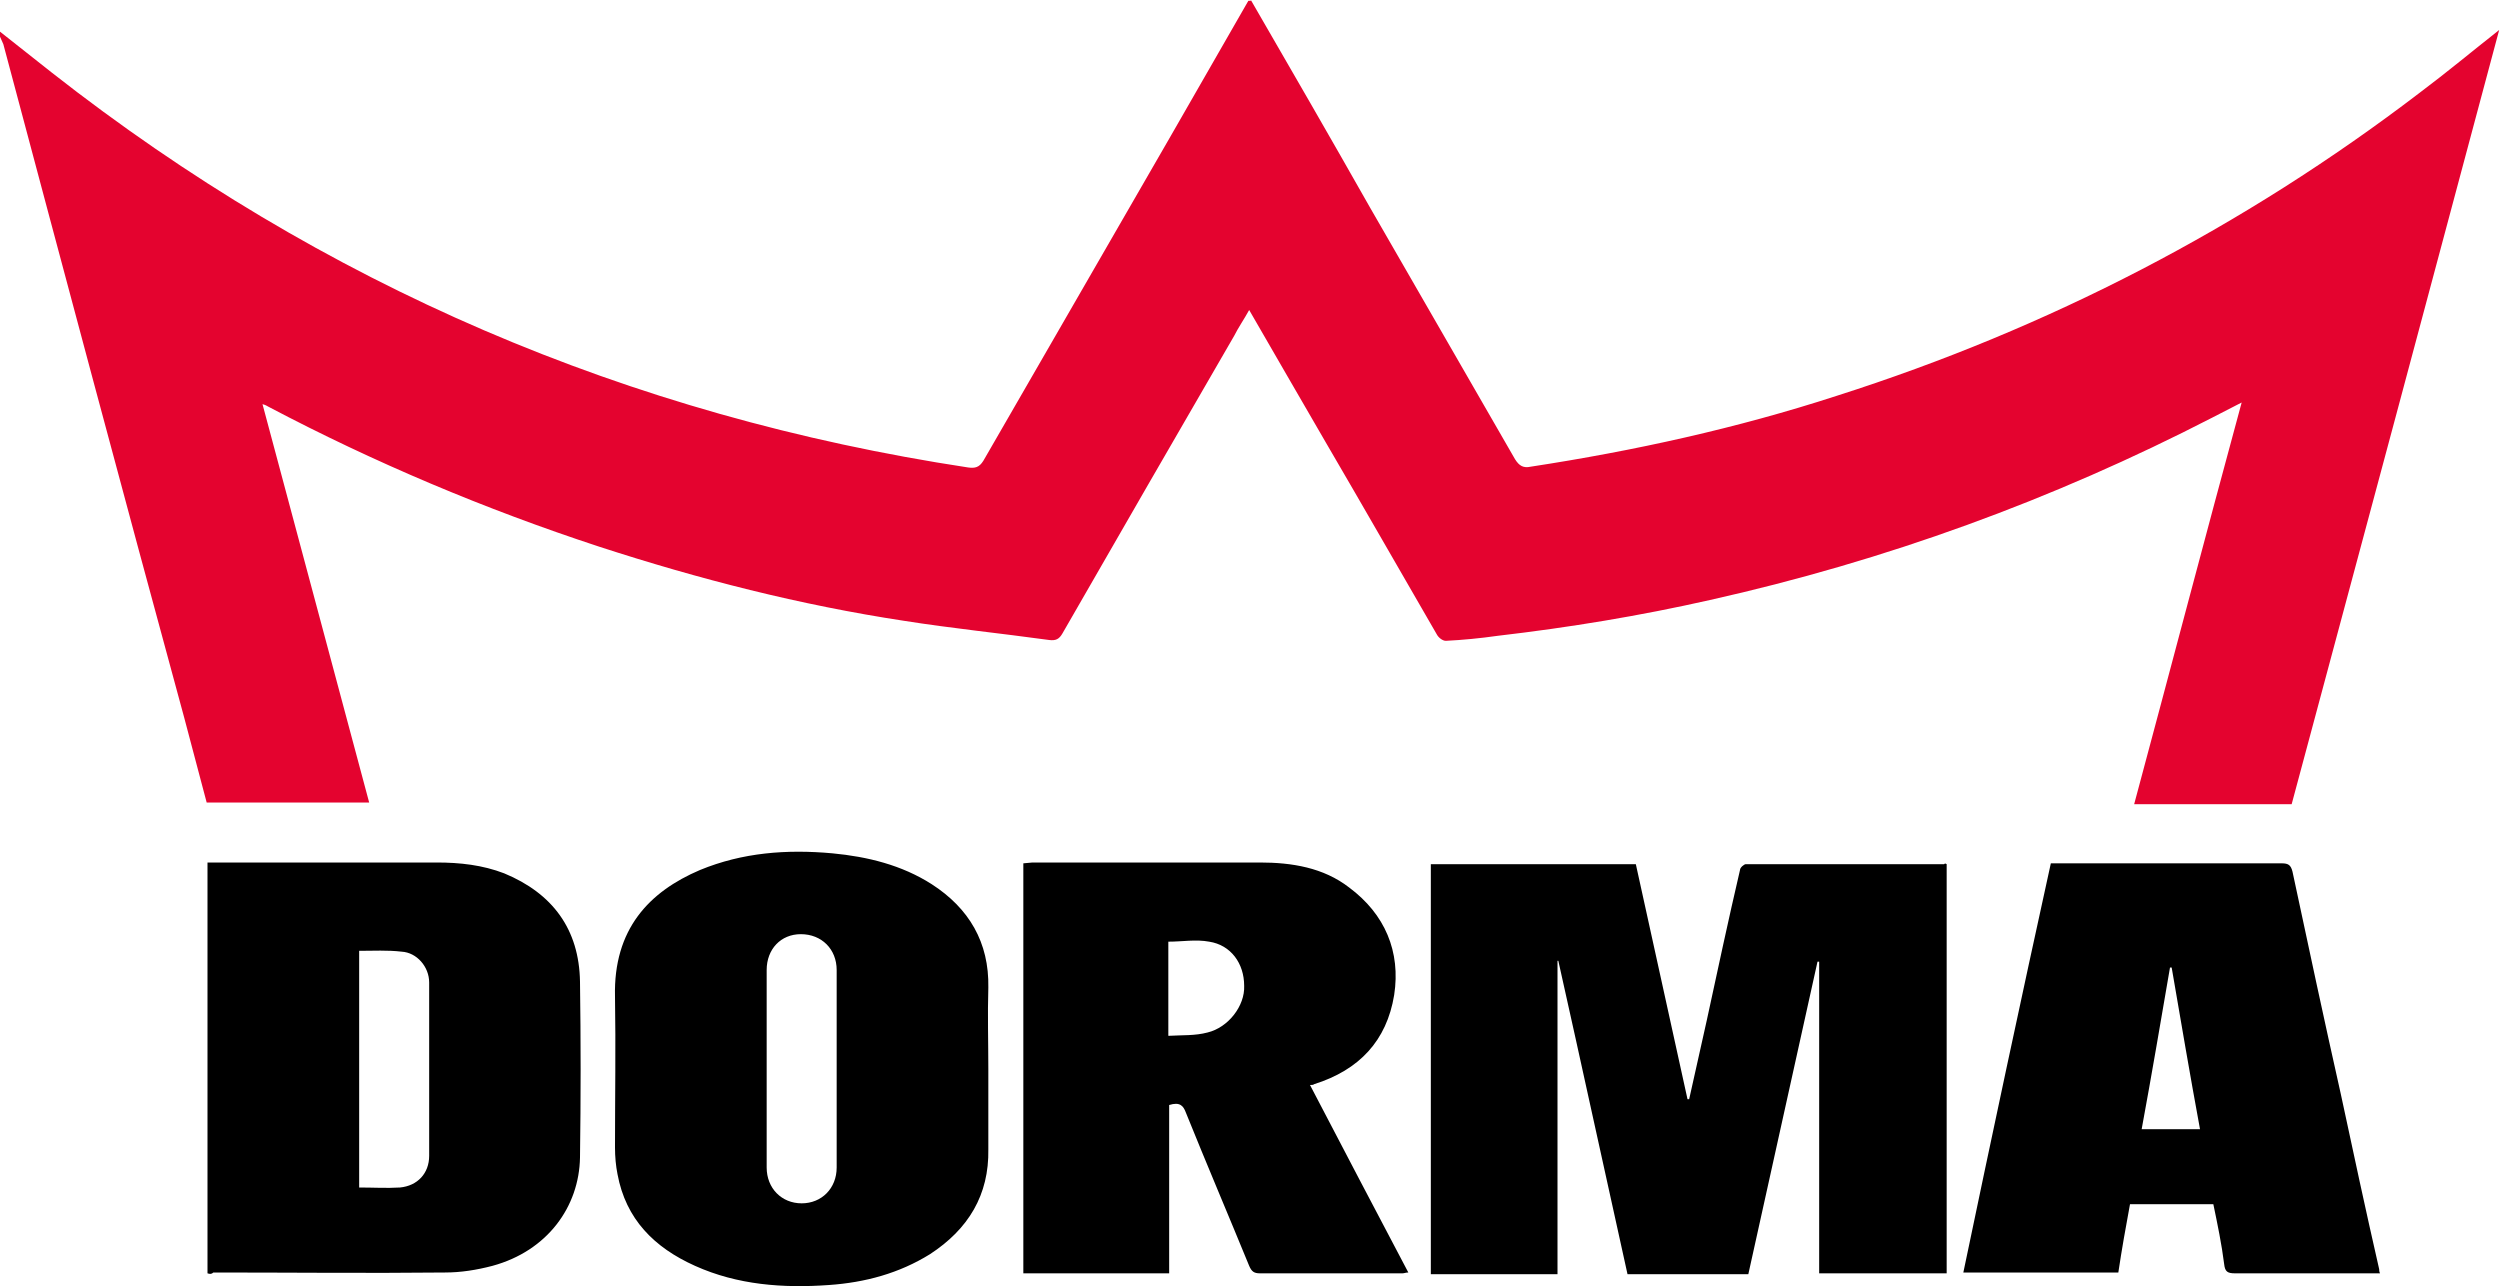
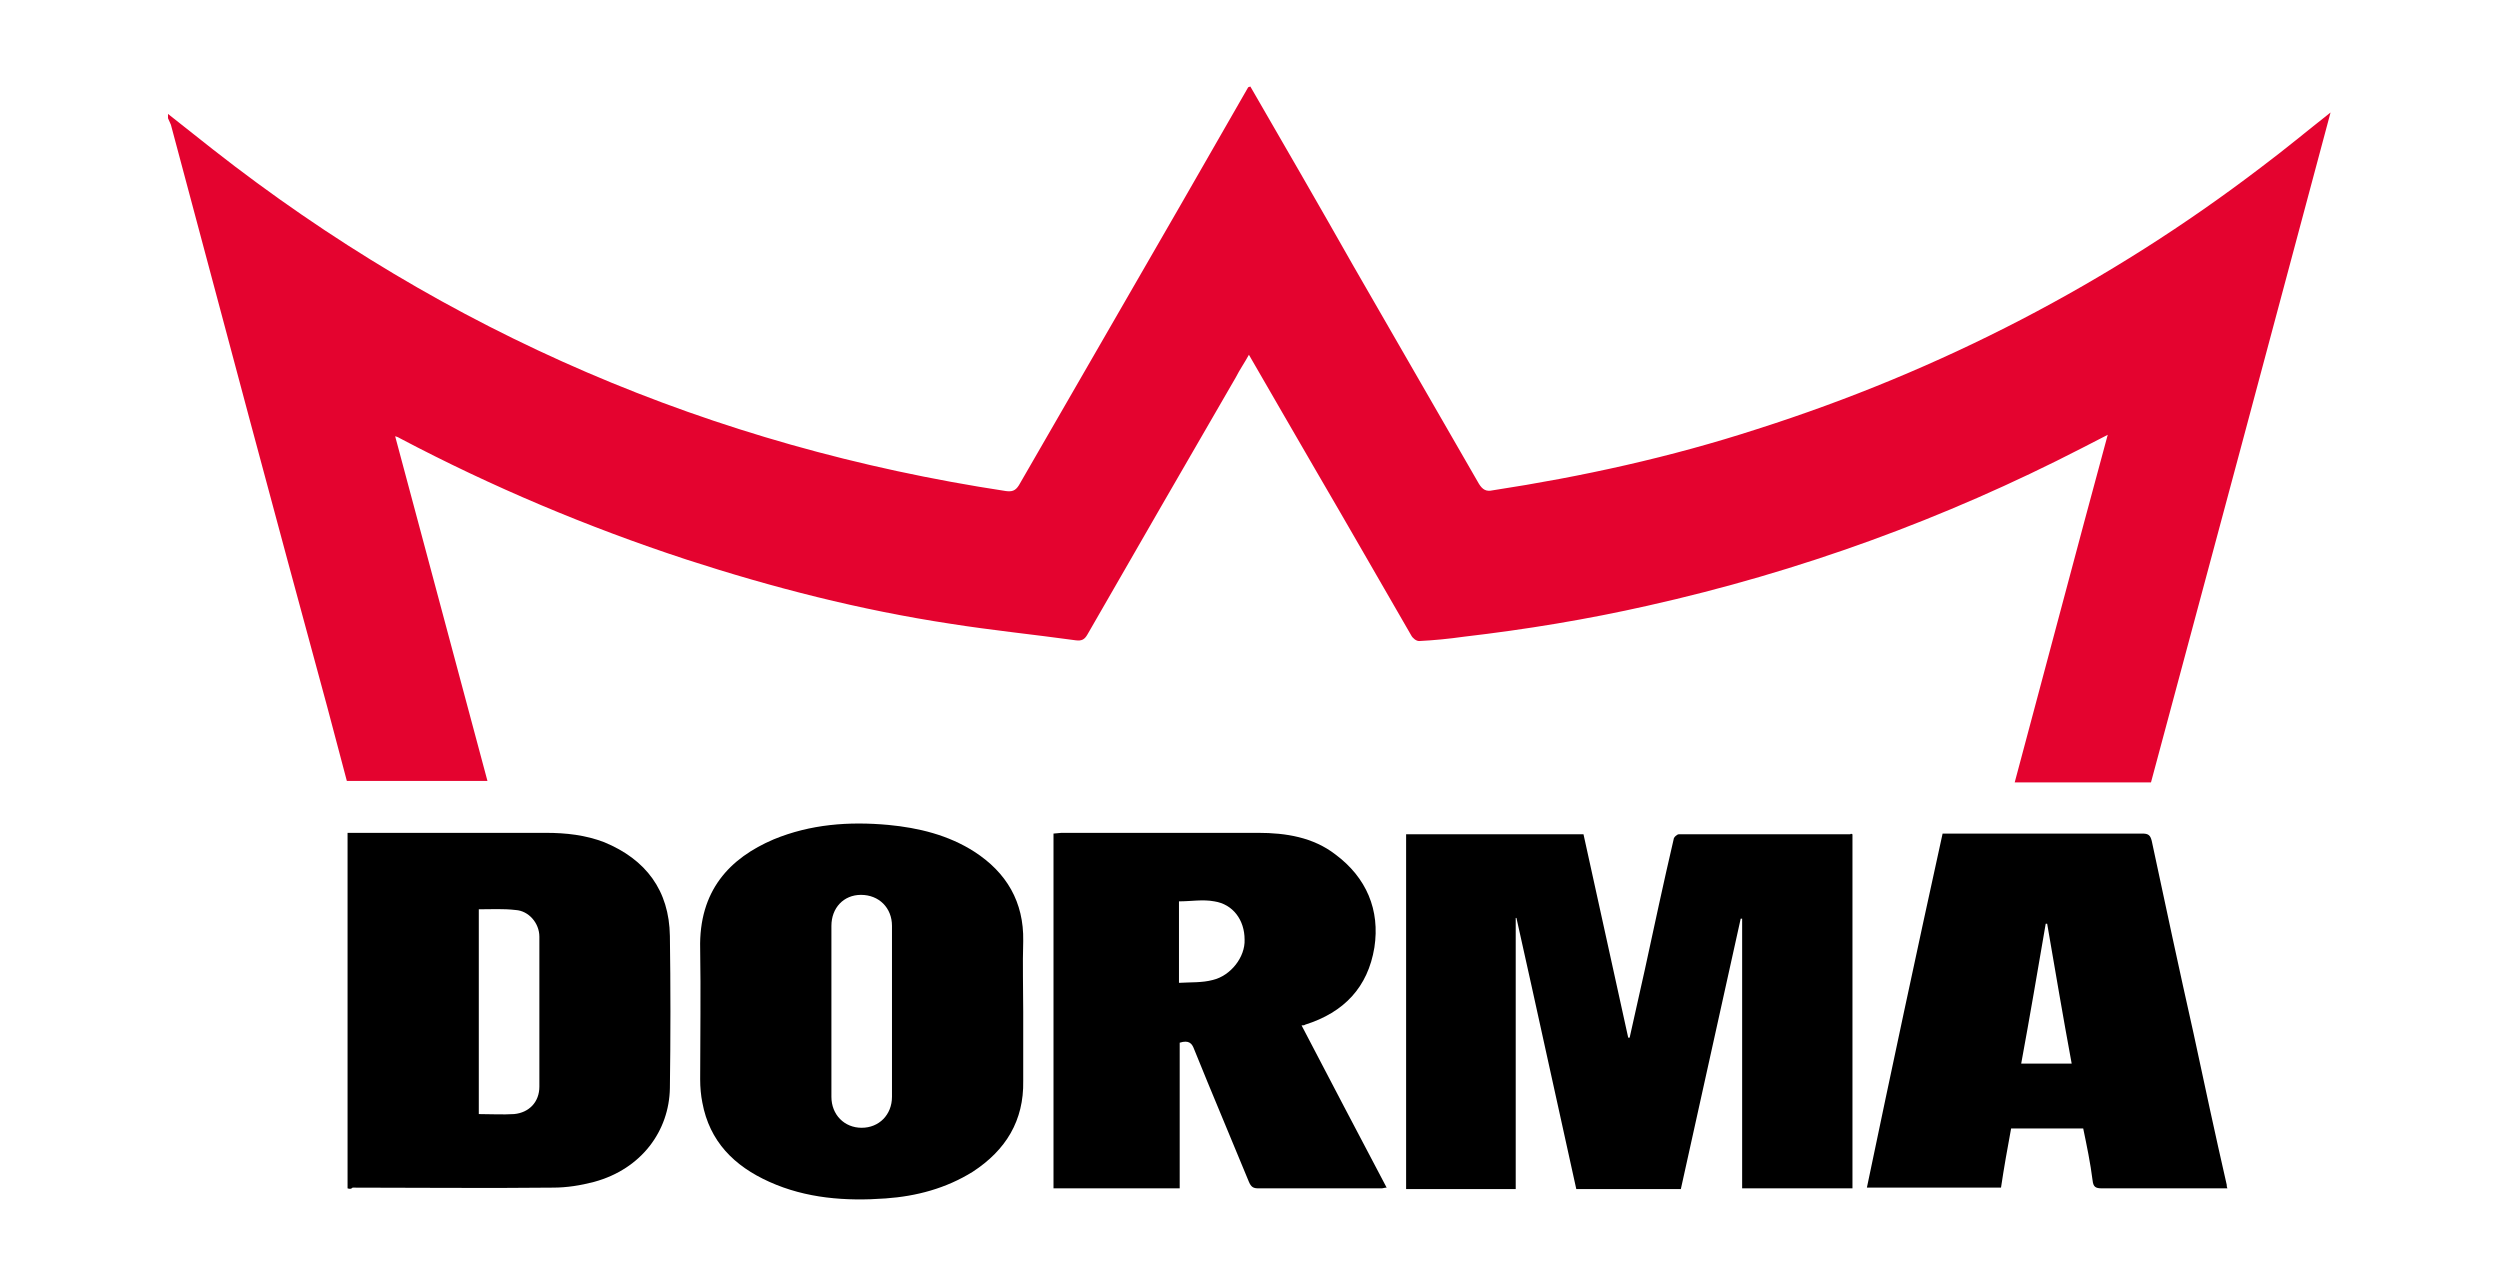
- <svg xmlns="http://www.w3.org/2000/svg" version="1.1" id="Calque_1" x="0px" y="0px" viewBox="-99 173.7 300 154.3" style="enable-background:new -99 173.7 300 154.3;" xml:space="preserve">
+ <svg xmlns="http://www.w3.org/2000/svg" version="1.1" id="Calque_1" x="0px" y="0px" viewBox="0 0 346.7 178.3" style="enable-background:new 0 0 346.7 178.3;" xml:space="preserve">
  <style type="text/css">
	.st0{fill:#E4032F;}
</style>
-   <path class="st0" d="M51.1,173.7c4.8,8.3,9.6,16.6,14.3,24.9l17.4,30.2c0.5,0.8,1,1.1,1.9,0.9c12.4-1.9,24.7-4.6,36.7-8.5  c25.4-8.1,48.8-20.2,70-36.4c3.2-2.4,6.2-4.9,9.5-7.5c-8.3,31.1-16.6,62-24.9,92.9h-18.9c4.3-16,8.5-32,12.9-48.2l-3.5,1.8  c-19.2,9.9-39.3,17.2-60.3,21.9c-8.4,1.9-16.9,3.3-25.5,4.3c-2.1,0.3-4.2,0.5-6.2,0.6c-0.4,0-0.9-0.4-1.1-0.8  c-4.4-7.6-8.8-15.3-13.3-23c-3-5.2-6.1-10.5-9.2-15.9c-0.6,1.1-1.3,2.1-1.8,3.1c-6.9,11.9-13.7,23.7-20.6,35.7  c-0.4,0.7-0.8,0.9-1.6,0.8c-5.8-0.8-11.7-1.4-17.4-2.3c-12.5-1.9-24.6-5-36.6-8.9c-13.7-4.5-27-10.1-39.7-16.8  c-0.2-0.1-0.3-0.2-0.7-0.3l12.8,47.8h-19.5l-2.7-10.2C-84.2,233-91.4,206-98.6,179l-0.4-0.9v-0.6l6.2,4.9  c32.5,25.5,69.2,41.2,110,47.4c0.8,0.1,1.3,0,1.8-0.8l22.5-39l9.3-16.2h0.3V173.7z" />
-   <path d="M134.6,277.4v49.1h-15.3v-37.4h-0.2l-8.3,37.5H96.3C93.5,314,90.8,301.5,88,289h-0.1v37.6H72.7v-49.2h24.6l6.2,28.2h0.2  l2.1-9.4c1.3-6,2.6-12.1,4-18.1c0-0.3,0.5-0.7,0.7-0.7h23.8C134.4,277.3,134.4,277.3,134.6,277.4 M-55.9,287.8v28.4  c1.7,0,3.3,0.1,4.9,0c2.1-0.2,3.5-1.7,3.5-3.8v-20.8c0-1.9-1.5-3.6-3.3-3.7C-52.5,287.7-54.2,287.8-55.9,287.8 M-74.1,326.5v-49.3  h27.5c2.8,0,5.5,0.3,8.1,1.3c5.8,2.4,9,6.7,9.1,13c0.1,7,0.1,14,0,21.1c-0.1,5.9-3.9,11.2-10.5,13c-1.9,0.5-3.8,0.8-5.7,0.8  c-9.3,0.1-18.5,0-27.8,0C-73.6,326.6-73.8,326.6-74.1,326.5 M41.2,298c1.7-0.1,3.2,0,4.7-0.4c2.5-0.6,4.5-3.2,4.4-5.6  c0-2.7-1.6-4.9-4.2-5.3c-1.6-0.3-3.2,0-4.9,0V298z M41.3,306.3v20.2H23.8v-49.2l1.1-0.1h27.3c3.8,0,7.6,0.6,10.7,3  c4.3,3.2,6.2,7.7,5.4,12.9c-0.9,5.5-4.2,9-9.6,10.7c-0.1,0.1-0.3,0.1-0.5,0.1c3.9,7.5,7.8,14.9,11.8,22.5c-0.3,0-0.5,0.1-0.7,0.1  H52.2c-0.7,0-1-0.2-1.3-0.9c-2.5-6.1-5.1-12.2-7.6-18.4C43,306.4,42.6,305.9,41.3,306.3 M-7,301.9v11.9c0,2.5,1.8,4.3,4.2,4.3  c2.4,0,4.2-1.8,4.2-4.3v-23.7c0-2.5-1.8-4.3-4.3-4.3c-2.4,0-4.1,1.8-4.1,4.3L-7,301.9 M19.6,302v9.6c0.1,5.5-2.4,9.6-7,12.6  c-3.7,2.3-7.8,3.4-12.1,3.7c-5.5,0.4-11,0-16.1-2.3c-4.9-2.2-8.3-5.6-9.3-11c-0.2-1-0.3-2.1-0.3-3.2c0-6,0.1-12.1,0-18.1  c-0.2-8.1,4.1-12.6,10.2-15.2c5.1-2.1,10.4-2.5,15.9-2c4.2,0.4,8.3,1.4,11.9,3.7c4.5,2.9,6.9,7,6.8,12.4  C19.5,295.5,19.6,298.7,19.6,302 M165,309.2c-1.2-6.5-2.3-13-3.4-19.4h-0.2c-1.1,6.4-2.2,12.9-3.4,19.4H165z M147.1,277.3h27.7  c0.8,0,1.1,0.2,1.3,1c1.9,8.9,3.8,17.8,5.8,26.7c1.5,7,3,14,4.6,21c0,0.1,0,0.3,0.1,0.5h-17.4c-0.9,0-1.2-0.2-1.3-1.1  c-0.3-2.4-0.8-4.8-1.3-7.2h-10c-0.5,2.7-1,5.5-1.4,8.2h-18.6C140,310.1,143.5,293.7,147.1,277.3" />
+   <path class="st0" d="M173.4,12c4.8,8.3,9.6,16.6,14.3,24.9l17.4,30.2c0.5,0.8,1,1.1,1.9,0.9c12.4-1.9,24.7-4.6,36.7-8.5  c25.4-8.1,48.8-20.2,70-36.4c3.2-2.4,6.2-4.9,9.5-7.5c-8.3,31.1-16.6,62-24.9,92.9h-18.9c4.3-16,8.5-32,12.9-48.2l-3.5,1.8  C269.6,72,249.5,79.3,228.5,84c-8.4,1.9-16.9,3.3-25.5,4.3c-2.1,0.3-4.2,0.5-6.2,0.6c-0.4,0-0.9-0.4-1.1-0.8  c-4.4-7.6-8.8-15.3-13.3-23c-3-5.2-6.1-10.5-9.2-15.9c-0.6,1.1-1.3,2.1-1.8,3.1C164.5,64.2,157.7,76,150.8,88  c-0.4,0.7-0.8,0.9-1.6,0.8c-5.8-0.8-11.7-1.4-17.4-2.3c-12.5-1.9-24.6-5-36.6-8.9c-13.7-4.5-27-10.1-39.7-16.8  c-0.2-0.1-0.3-0.2-0.7-0.3l12.8,47.8H48.1l-2.7-10.2c-7.3-26.8-14.5-53.8-21.7-80.8l-0.4-0.9v-0.6l6.2,4.9  c32.5,25.5,69.2,41.2,110,47.4c0.8,0.1,1.3,0,1.8-0.8l22.5-39l9.3-16.2L173.4,12C173.4,12.1,173.4,12,173.4,12z" />
+   <path d="M83.8,116.8c-2.6-1-5.3-1.3-8.1-1.3H48.2v49.3c0.3,0.1,0.5,0.1,0.7-0.1c9.3,0,18.5,0.1,27.8,0c1.9,0,3.8-0.3,5.7-0.8  c6.6-1.8,10.4-7.1,10.5-13c0.1-7.1,0.1-14.1,0-21.1C92.8,123.5,89.6,119.2,83.8,116.8z M74.8,150.7c0,2.1-1.4,3.6-3.5,3.8  c-1.6,0.1-3.2,0-4.9,0v-28.4c1.7,0,3.4-0.1,5.1,0.1c1.8,0.1,3.3,1.8,3.3,3.7V150.7z" />
+   <path d="M135.1,118.1c-3.6-2.3-7.7-3.3-11.9-3.7c-5.5-0.5-10.8-0.1-15.9,2c-6.1,2.6-10.4,7.1-10.2,15.2c0.1,6,0,12.1,0,18.1  c0,1.1,0.1,2.2,0.3,3.2c1,5.4,4.4,8.8,9.3,11c5.1,2.3,10.6,2.7,16.1,2.3c4.3-0.3,8.4-1.4,12.1-3.7c4.6-3,7.1-7.1,7-12.6v-9.6  c0-3.3-0.1-6.5,0-9.8C142,125.1,139.6,121,135.1,118.1z M123.7,152.1c0,2.5-1.8,4.3-4.2,4.3c-2.4,0-4.2-1.8-4.2-4.3v-11.9v-11.8  c0-2.5,1.7-4.3,4.1-4.3c2.5,0,4.3,1.8,4.3,4.3V152.1z" />
+   <path d="M181,142.1c5.4-1.7,8.7-5.2,9.6-10.7c0.8-5.2-1.1-9.7-5.4-12.9c-3.1-2.4-6.9-3-10.7-3h-27.3l-1.1,0.1v49.2h17.5v-20.2  c1.3-0.4,1.7,0.1,2,0.9c2.5,6.2,5.1,12.3,7.6,18.4c0.3,0.7,0.6,0.9,1.3,0.9h17.1c0.2,0,0.4-0.1,0.7-0.1c-4-7.6-7.9-15-11.8-22.5  C180.7,142.2,180.9,142.2,181,142.1z M168.2,135.9c-1.5,0.4-3,0.3-4.7,0.4V125c1.7,0,3.3-0.3,4.9,0c2.6,0.4,4.2,2.6,4.2,5.3  C172.7,132.7,170.7,135.3,168.2,135.9z" />
+   <path d="M304.2,143.3c-2-8.9-3.9-17.8-5.8-26.7c-0.2-0.8-0.5-1-1.3-1h-27.7c-3.6,16.4-7.1,32.8-10.5,49.1h18.6  c0.4-2.7,0.9-5.5,1.4-8.2h10c0.5,2.4,1,4.8,1.3,7.2c0.1,0.9,0.4,1.1,1.3,1.1h17.4c-0.1-0.2-0.1-0.4-0.1-0.5  C307.2,157.3,305.7,150.3,304.2,143.3z M280.3,147.5c1.2-6.5,2.3-13,3.4-19.4h0.2c1.1,6.4,2.2,12.9,3.4,19.4H280.3z" />
+   <path d="M256.6,115.7h-23.8c-0.2,0-0.7,0.4-0.7,0.7c-1.4,6-2.7,12.1-4,18.1l-2.1,9.4h-0.2l-6.2-28.2H195v49.2h15.2v-37.6h0.1  c2.8,12.5,5.5,25,8.3,37.6h14.5l8.3-37.5h0.2v37.4h15.3v-49.1C256.7,115.6,256.7,115.6,256.6,115.7z" />
</svg>
